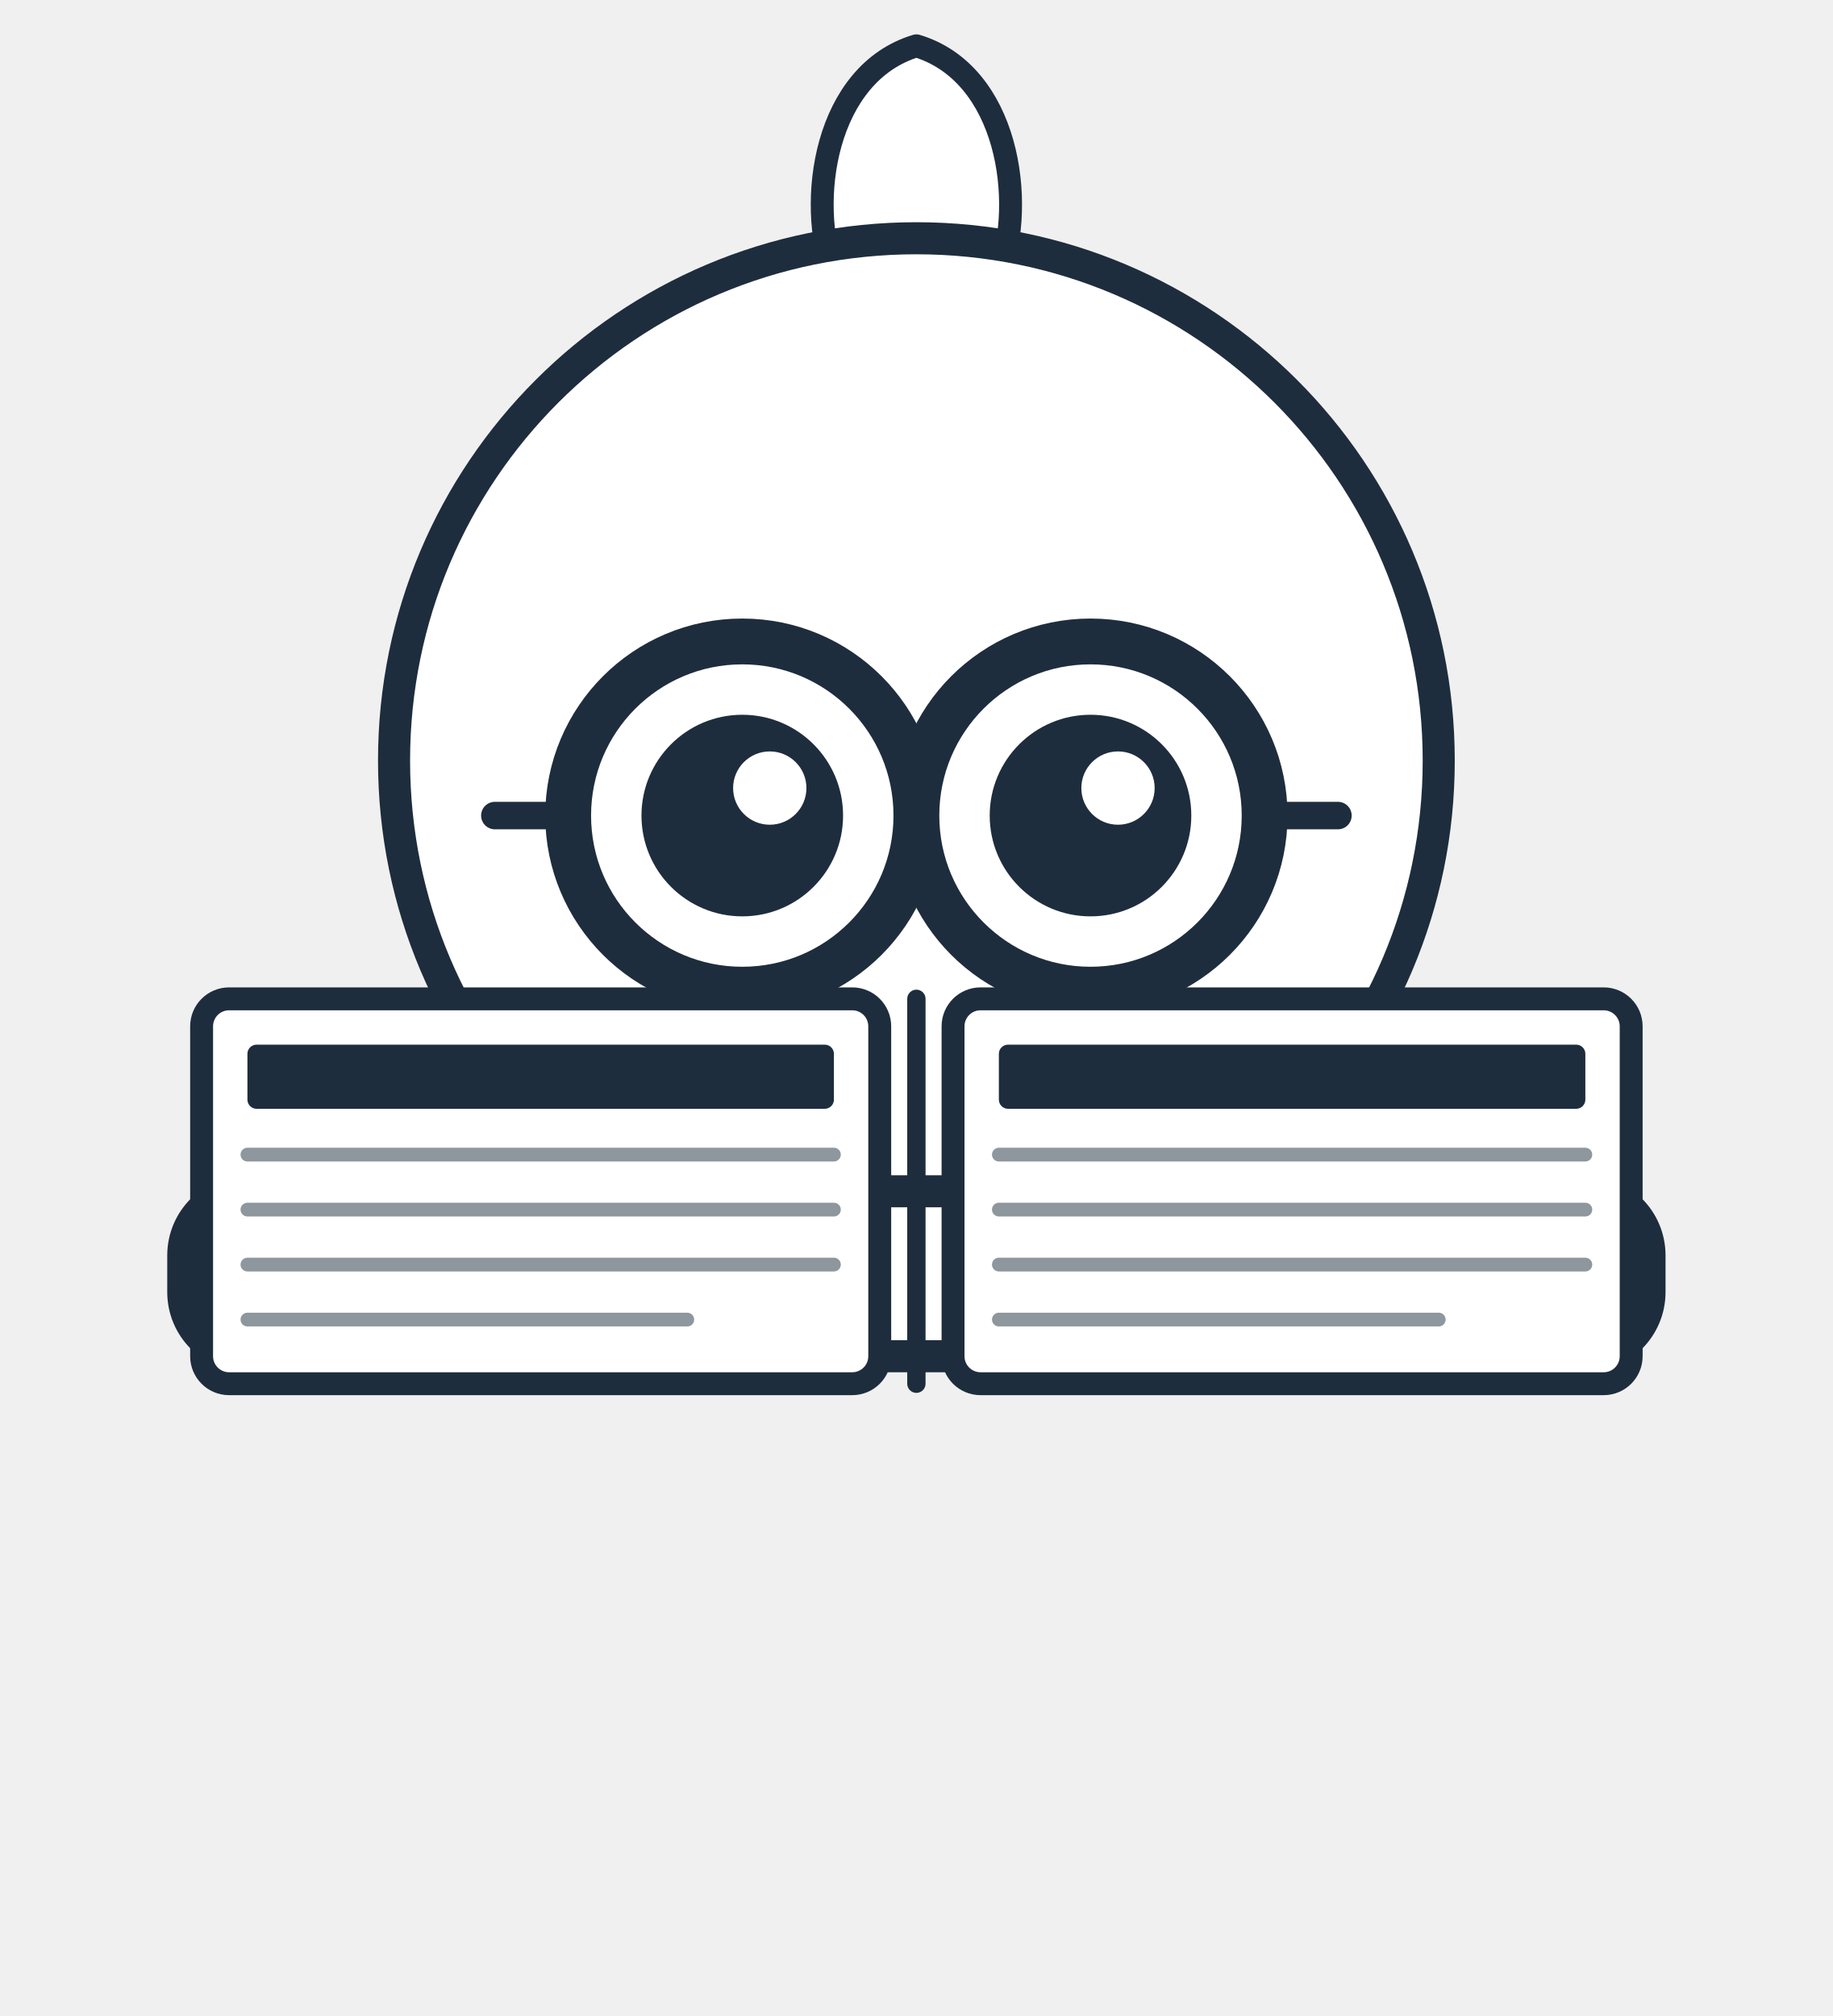
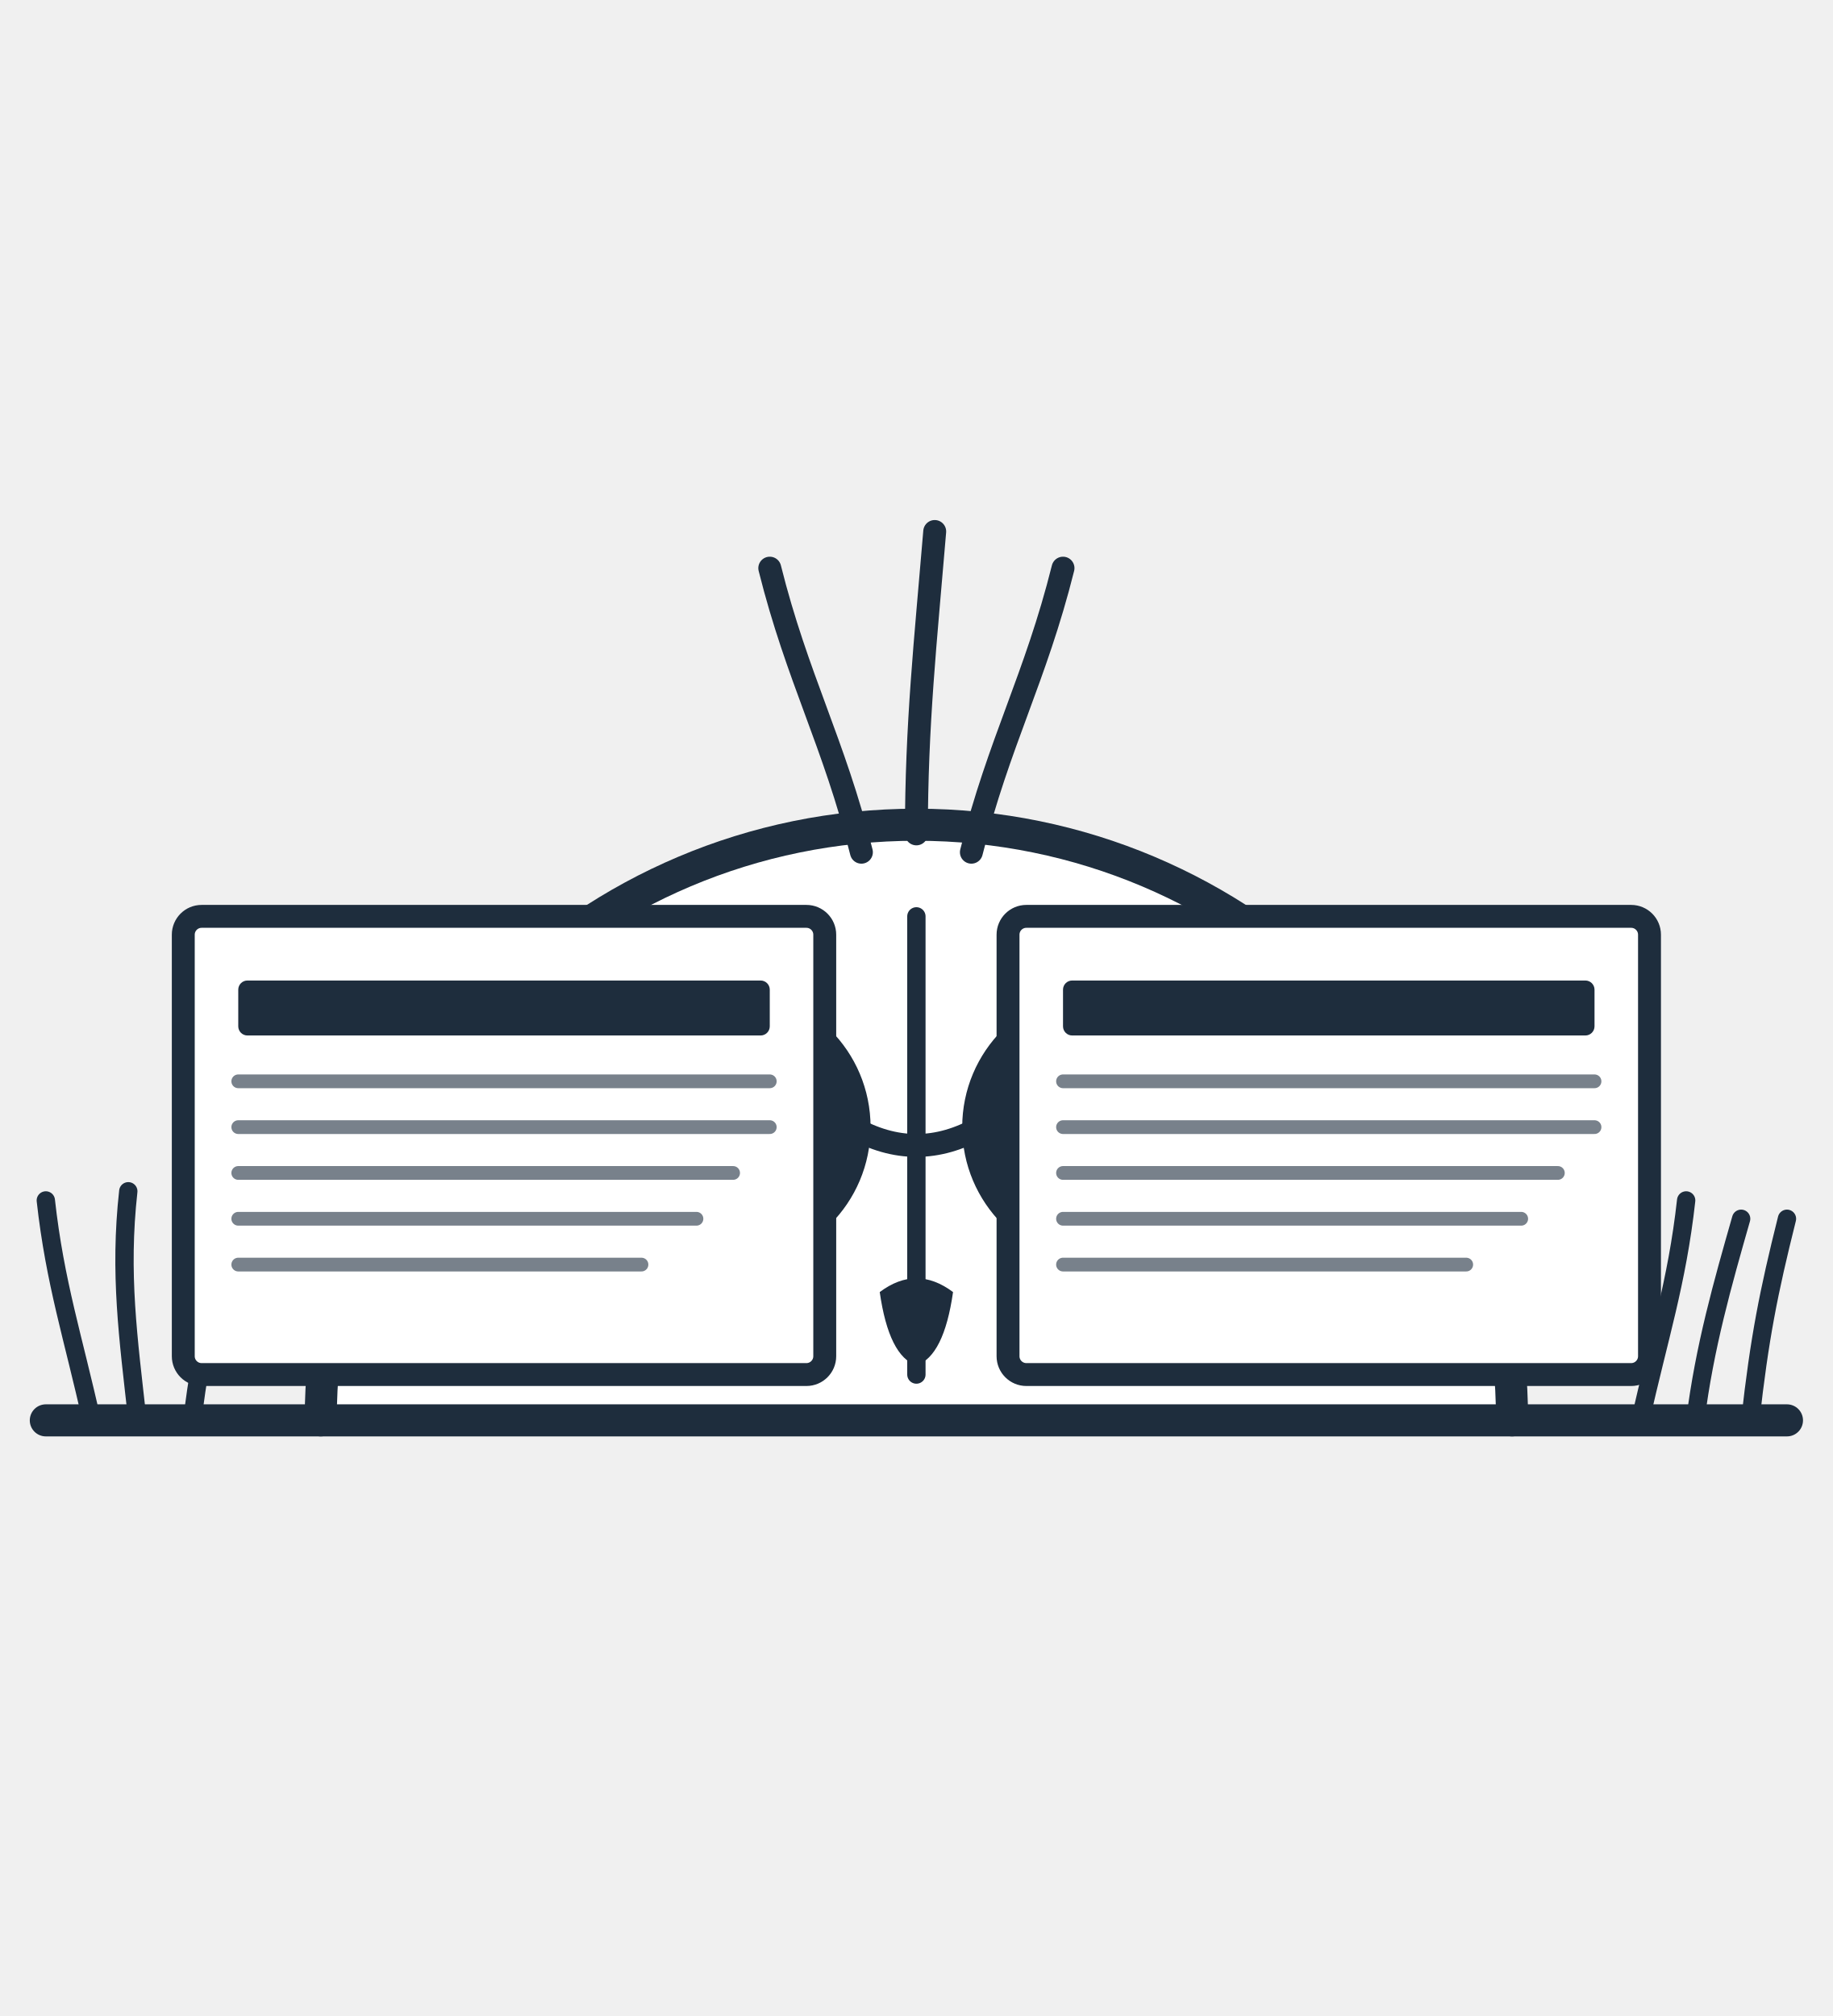
<svg xmlns="http://www.w3.org/2000/svg" viewBox="0 0 200 220" role="img" aria-label="InsightMole mascot">
  <g id="mole-base" fill="white" stroke="#1e2d3d" stroke-linecap="round" stroke-linejoin="round">
-     <path d="M91,30 C88,22 90,8 100,5 C110,8 112,22 109,30 C107,34 93,34 91,30 Z" stroke-width="2.5" />
-     <circle cx="100" cy="83" r="57" stroke-width="3.5" />
-     <circle cx="81" cy="89" r="19" stroke-width="5" />
-     <circle cx="119" cy="89" r="19" stroke-width="5" />
-     <line x1="100" y1="87" x2="100" y2="92" stroke-width="3.5" />
-     <line x1="62" y1="89" x2="54" y2="89" stroke-width="3" />
-     <line x1="138" y1="89" x2="146" y2="89" stroke-width="3" />
-     <circle cx="81" cy="89" r="11" fill="#1e2d3d" stroke="none" />
-     <circle cx="84" cy="86" r="4" fill="white" stroke="none" />
-     <circle cx="119" cy="89" r="11" fill="#1e2d3d" stroke="none" />
-     <circle cx="122" cy="86" r="4" fill="white" stroke="none" />
-     <rect x="20" y="130" width="160" height="18" rx="7" stroke-width="3.5" />
-     <path d="M24,124 L24,118 Q29,107 34,118 Q38,105 44,118 Q48,108 52,118 L52,124 Z" stroke-width="2.5" />
-     <path d="M148,124 L148,118 Q152,108 158,118 Q162,105 168,118 Q172,107 176,118 L176,124 Z" stroke-width="2.5" />
+     <path d="M35,155 A65,65 0 0 1 165,155" fill="white" stroke-width="3.5" />
+     <path d="M94,93 C91,81 87,74 84,62" fill="none" stroke-width="2.5" />
+     <path d="M100,91 C100,79 101,70 102,58" fill="none" stroke-width="2.5" />
+     <path d="M106,93 C109,81 113,74 116,62" fill="none" stroke-width="2.5" />
+     <circle cx="80" cy="123" r="13" stroke-width="4" />
+     <circle cx="120" cy="123" r="13" stroke-width="4" />
+     <path d="M93,123 Q100,127 107,123" fill="none" stroke-width="2.5" />
+     <line x1="67" y1="123" x2="45" y2="119" stroke-width="2.5" />
+     <line x1="133" y1="123" x2="155" y2="119" stroke-width="2.5" />
+     <circle cx="80" cy="123" r="7" fill="#1e2d3d" stroke="none" />
+     <circle cx="120" cy="123" r="7" fill="#1e2d3d" stroke="none" />
+     <path d="M96,141 Q100,138 104,141 Q103,148 100,149 Q97,148 96,141 Z" fill="#1e2d3d" stroke="none" />
+     <line x1="5" y1="155" x2="195" y2="155" stroke-width="3.5" />
+     <path d="M10,155 C8,146 6,140 5,131" fill="none" stroke-width="2" />
+     <path d="M15,155 C14,146 13,139 14,130" fill="none" stroke-width="2" />
+     <path d="M21,155 C22,146 24,140 26,131" fill="none" stroke-width="2" />
+     <path d="M179,155 C181,146 183,140 184,131" fill="none" stroke-width="2" />
+     <path d="M185,155 C186,147 188,140 190,133" fill="none" stroke-width="2" />
+     <path d="M191,155 C192,146 193,141 195,133" fill="none" stroke-width="2" />
+     <path d="M38,148 L38,140 Q43,129 49,140 Q53,127 59,140 Q63,130 69,140 L69,148 Z" stroke-width="2.5" />
+     <path d="M131,148 L131,140 Q136,130 142,140 Q146,127 152,140 Q156,129 162,140 L162,148 Z" stroke-width="2.5" />
  </g>
  <g id="prop" fill="white" stroke="#1e2d3d" stroke-linecap="round" stroke-linejoin="round">
-     <rect x="22" y="109" width="74" height="42" rx="3" stroke-width="2.5" />
-     <rect x="104" y="109" width="74" height="42" rx="3" stroke-width="2.5" />
-     <line x1="100" y1="109" x2="100" y2="151" stroke-width="2" />
-     <rect x="27" y="114" width="64" height="7" rx="1" fill="#1e2d3d" stroke="none" />
-     <line x1="27" y1="126" x2="91" y2="126" stroke-width="1.5" opacity="0.5" />
-     <line x1="27" y1="132" x2="91" y2="132" stroke-width="1.5" opacity="0.5" />
-     <line x1="27" y1="138" x2="91" y2="138" stroke-width="1.5" opacity="0.5" />
-     <line x1="27" y1="144" x2="75" y2="144" stroke-width="1.5" opacity="0.5" />
-     <rect x="109" y="114" width="64" height="7" rx="1" fill="#1e2d3d" stroke="none" />
-     <line x1="109" y1="126" x2="173" y2="126" stroke-width="1.5" opacity="0.5" />
-     <line x1="109" y1="132" x2="173" y2="132" stroke-width="1.5" opacity="0.5" />
-     <line x1="109" y1="138" x2="173" y2="138" stroke-width="1.5" opacity="0.5" />
-     <line x1="109" y1="144" x2="157" y2="144" stroke-width="1.5" opacity="0.5" />
+     <rect x="20" y="100" width="70" height="50" rx="2" stroke-width="2.5" />
+     <rect x="26" y="107" width="58" height="6" rx="1" fill="#1e2d3d" stroke="none" />
+     <line x1="26" y1="118" x2="84" y2="118" stroke-width="1.5" opacity="0.6" />
+     <line x1="26" y1="123" x2="84" y2="123" stroke-width="1.5" opacity="0.6" />
+     <line x1="26" y1="128" x2="80" y2="128" stroke-width="1.5" opacity="0.6" />
+     <line x1="26" y1="133" x2="76" y2="133" stroke-width="1.5" opacity="0.6" />
+     <line x1="26" y1="138" x2="70" y2="138" stroke-width="1.5" opacity="0.6" />
+     <rect x="110" y="100" width="70" height="50" rx="2" stroke-width="2.5" />
+     <rect x="116" y="107" width="58" height="6" rx="1" fill="#1e2d3d" stroke="none" />
+     <line x1="116" y1="118" x2="174" y2="118" stroke-width="1.5" opacity="0.6" />
+     <line x1="116" y1="123" x2="174" y2="123" stroke-width="1.5" opacity="0.6" />
+     <line x1="116" y1="128" x2="170" y2="128" stroke-width="1.5" opacity="0.6" />
+     <line x1="116" y1="133" x2="166" y2="133" stroke-width="1.5" opacity="0.6" />
+     <line x1="116" y1="138" x2="160" y2="138" stroke-width="1.5" opacity="0.6" />
+     <line x1="100" y1="100" x2="100" y2="150" stroke-width="2" />
  </g>
</svg>
